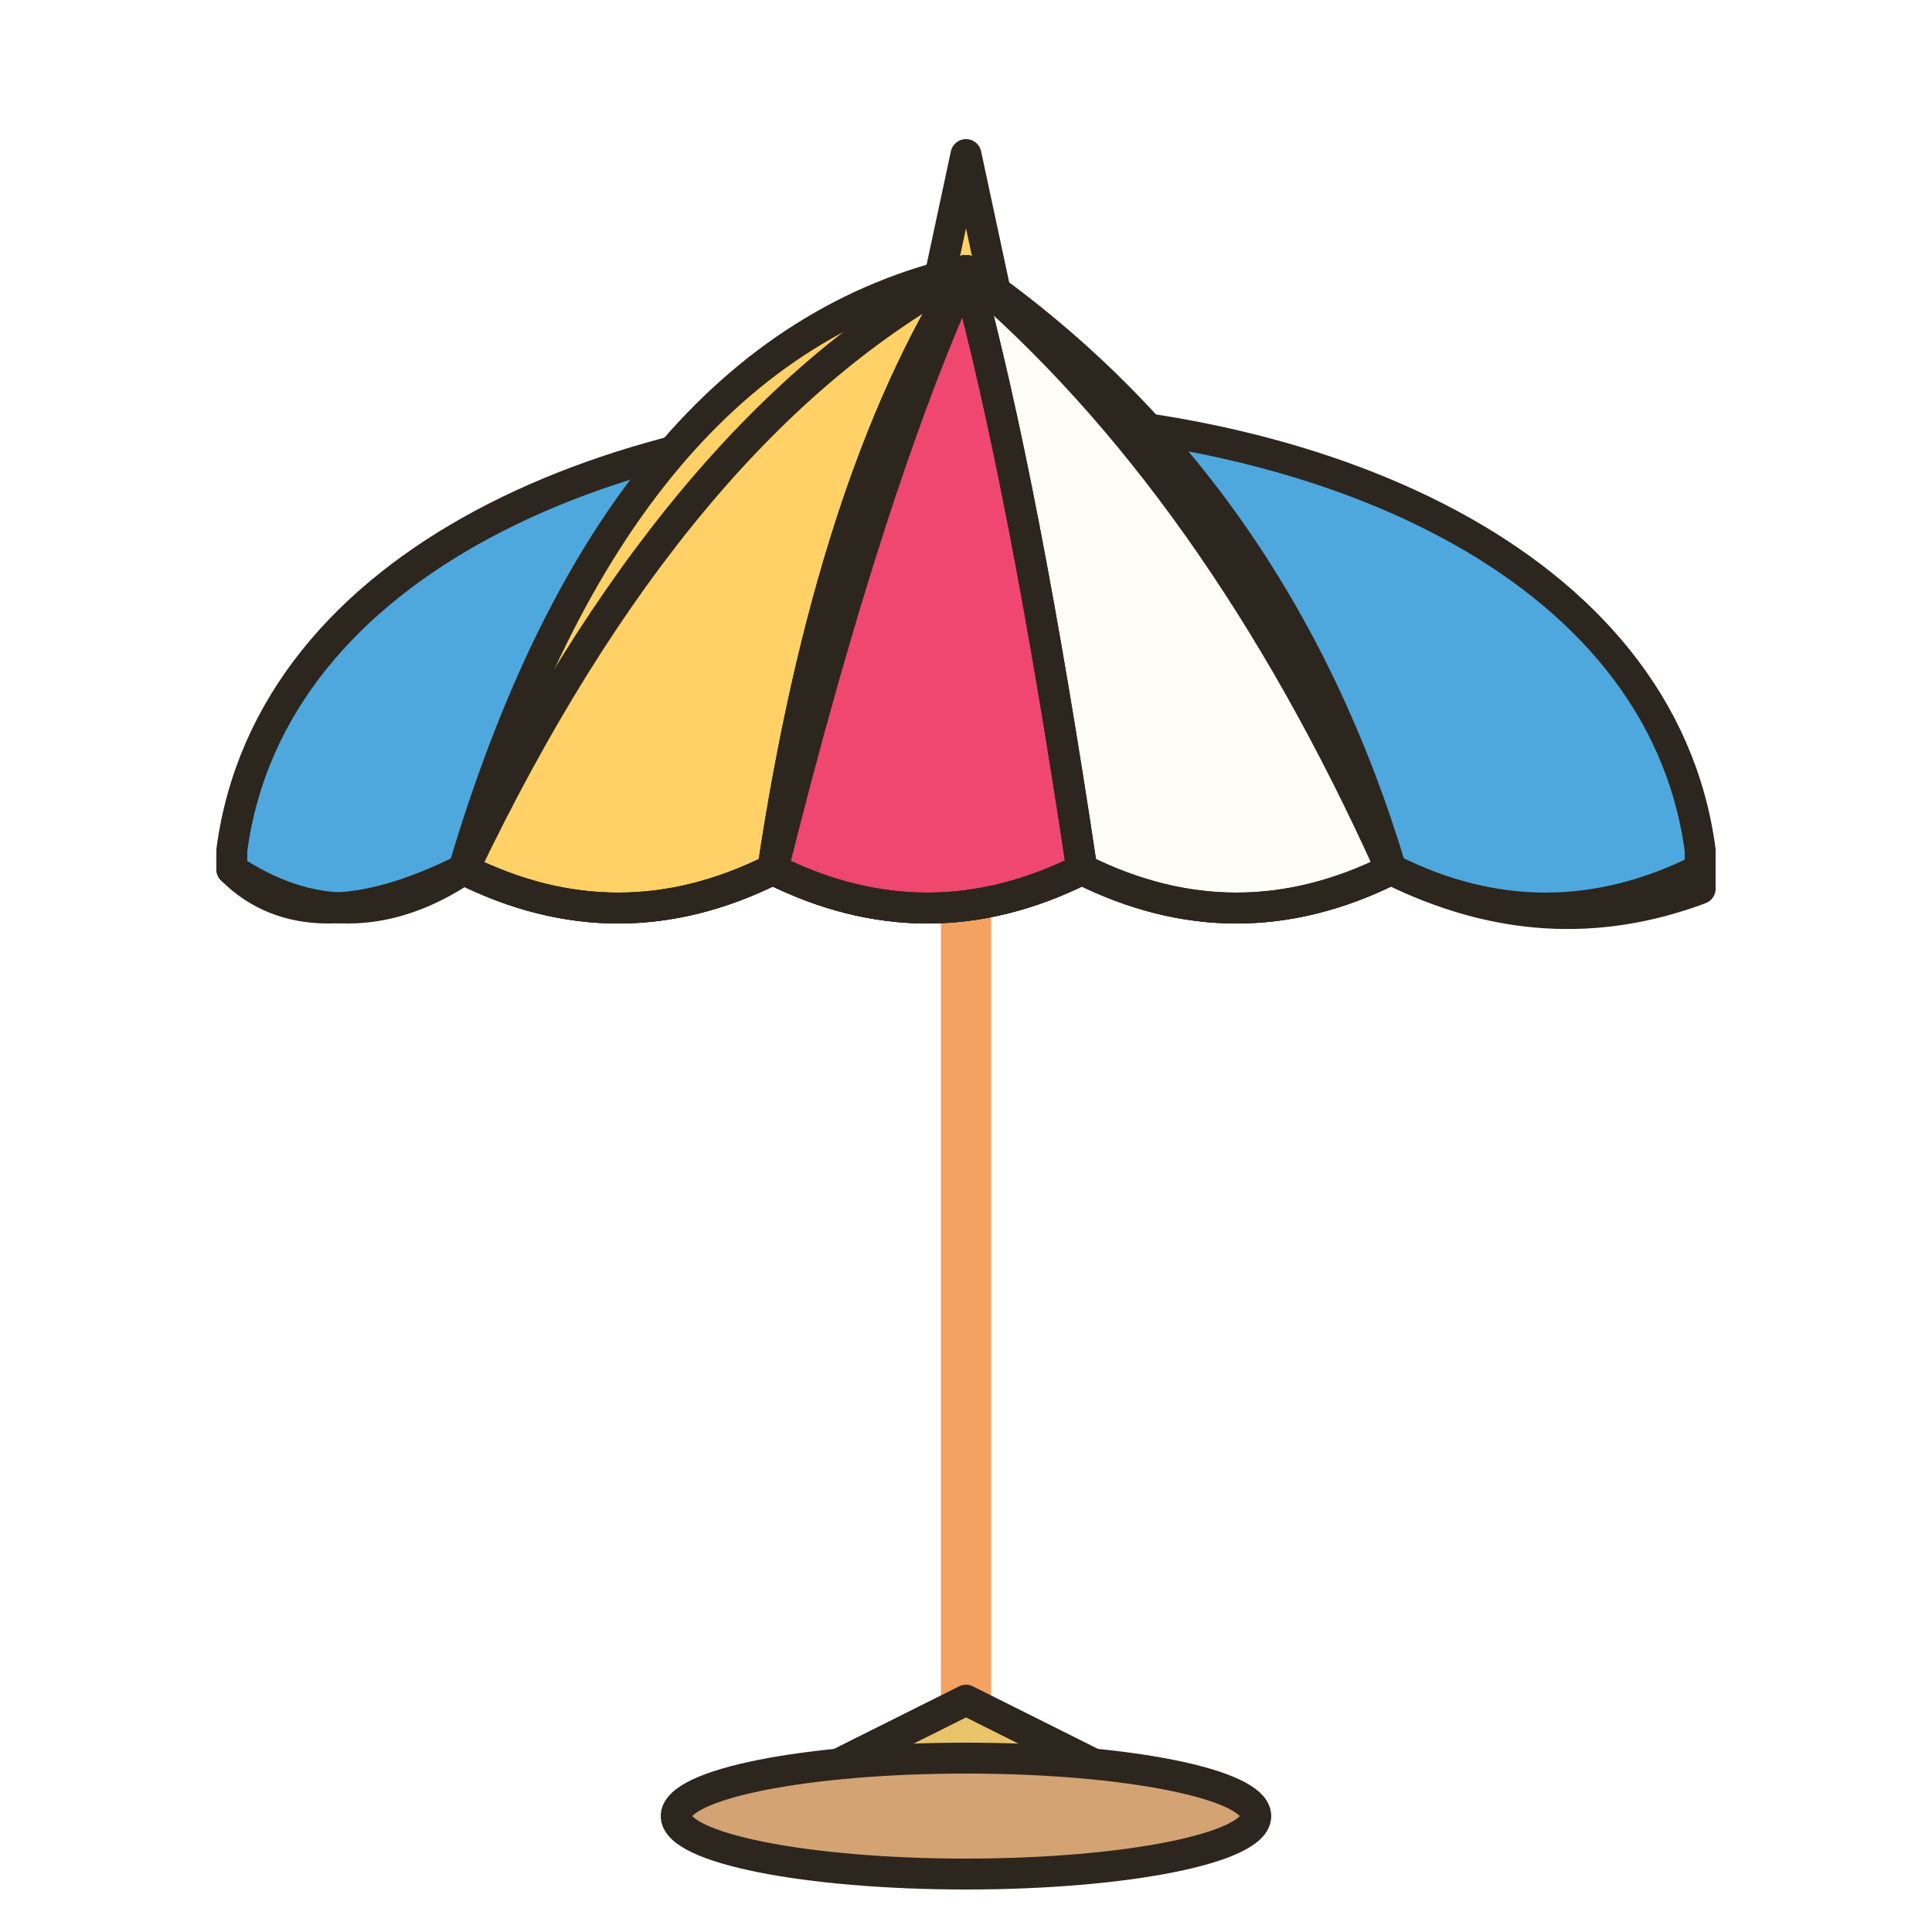
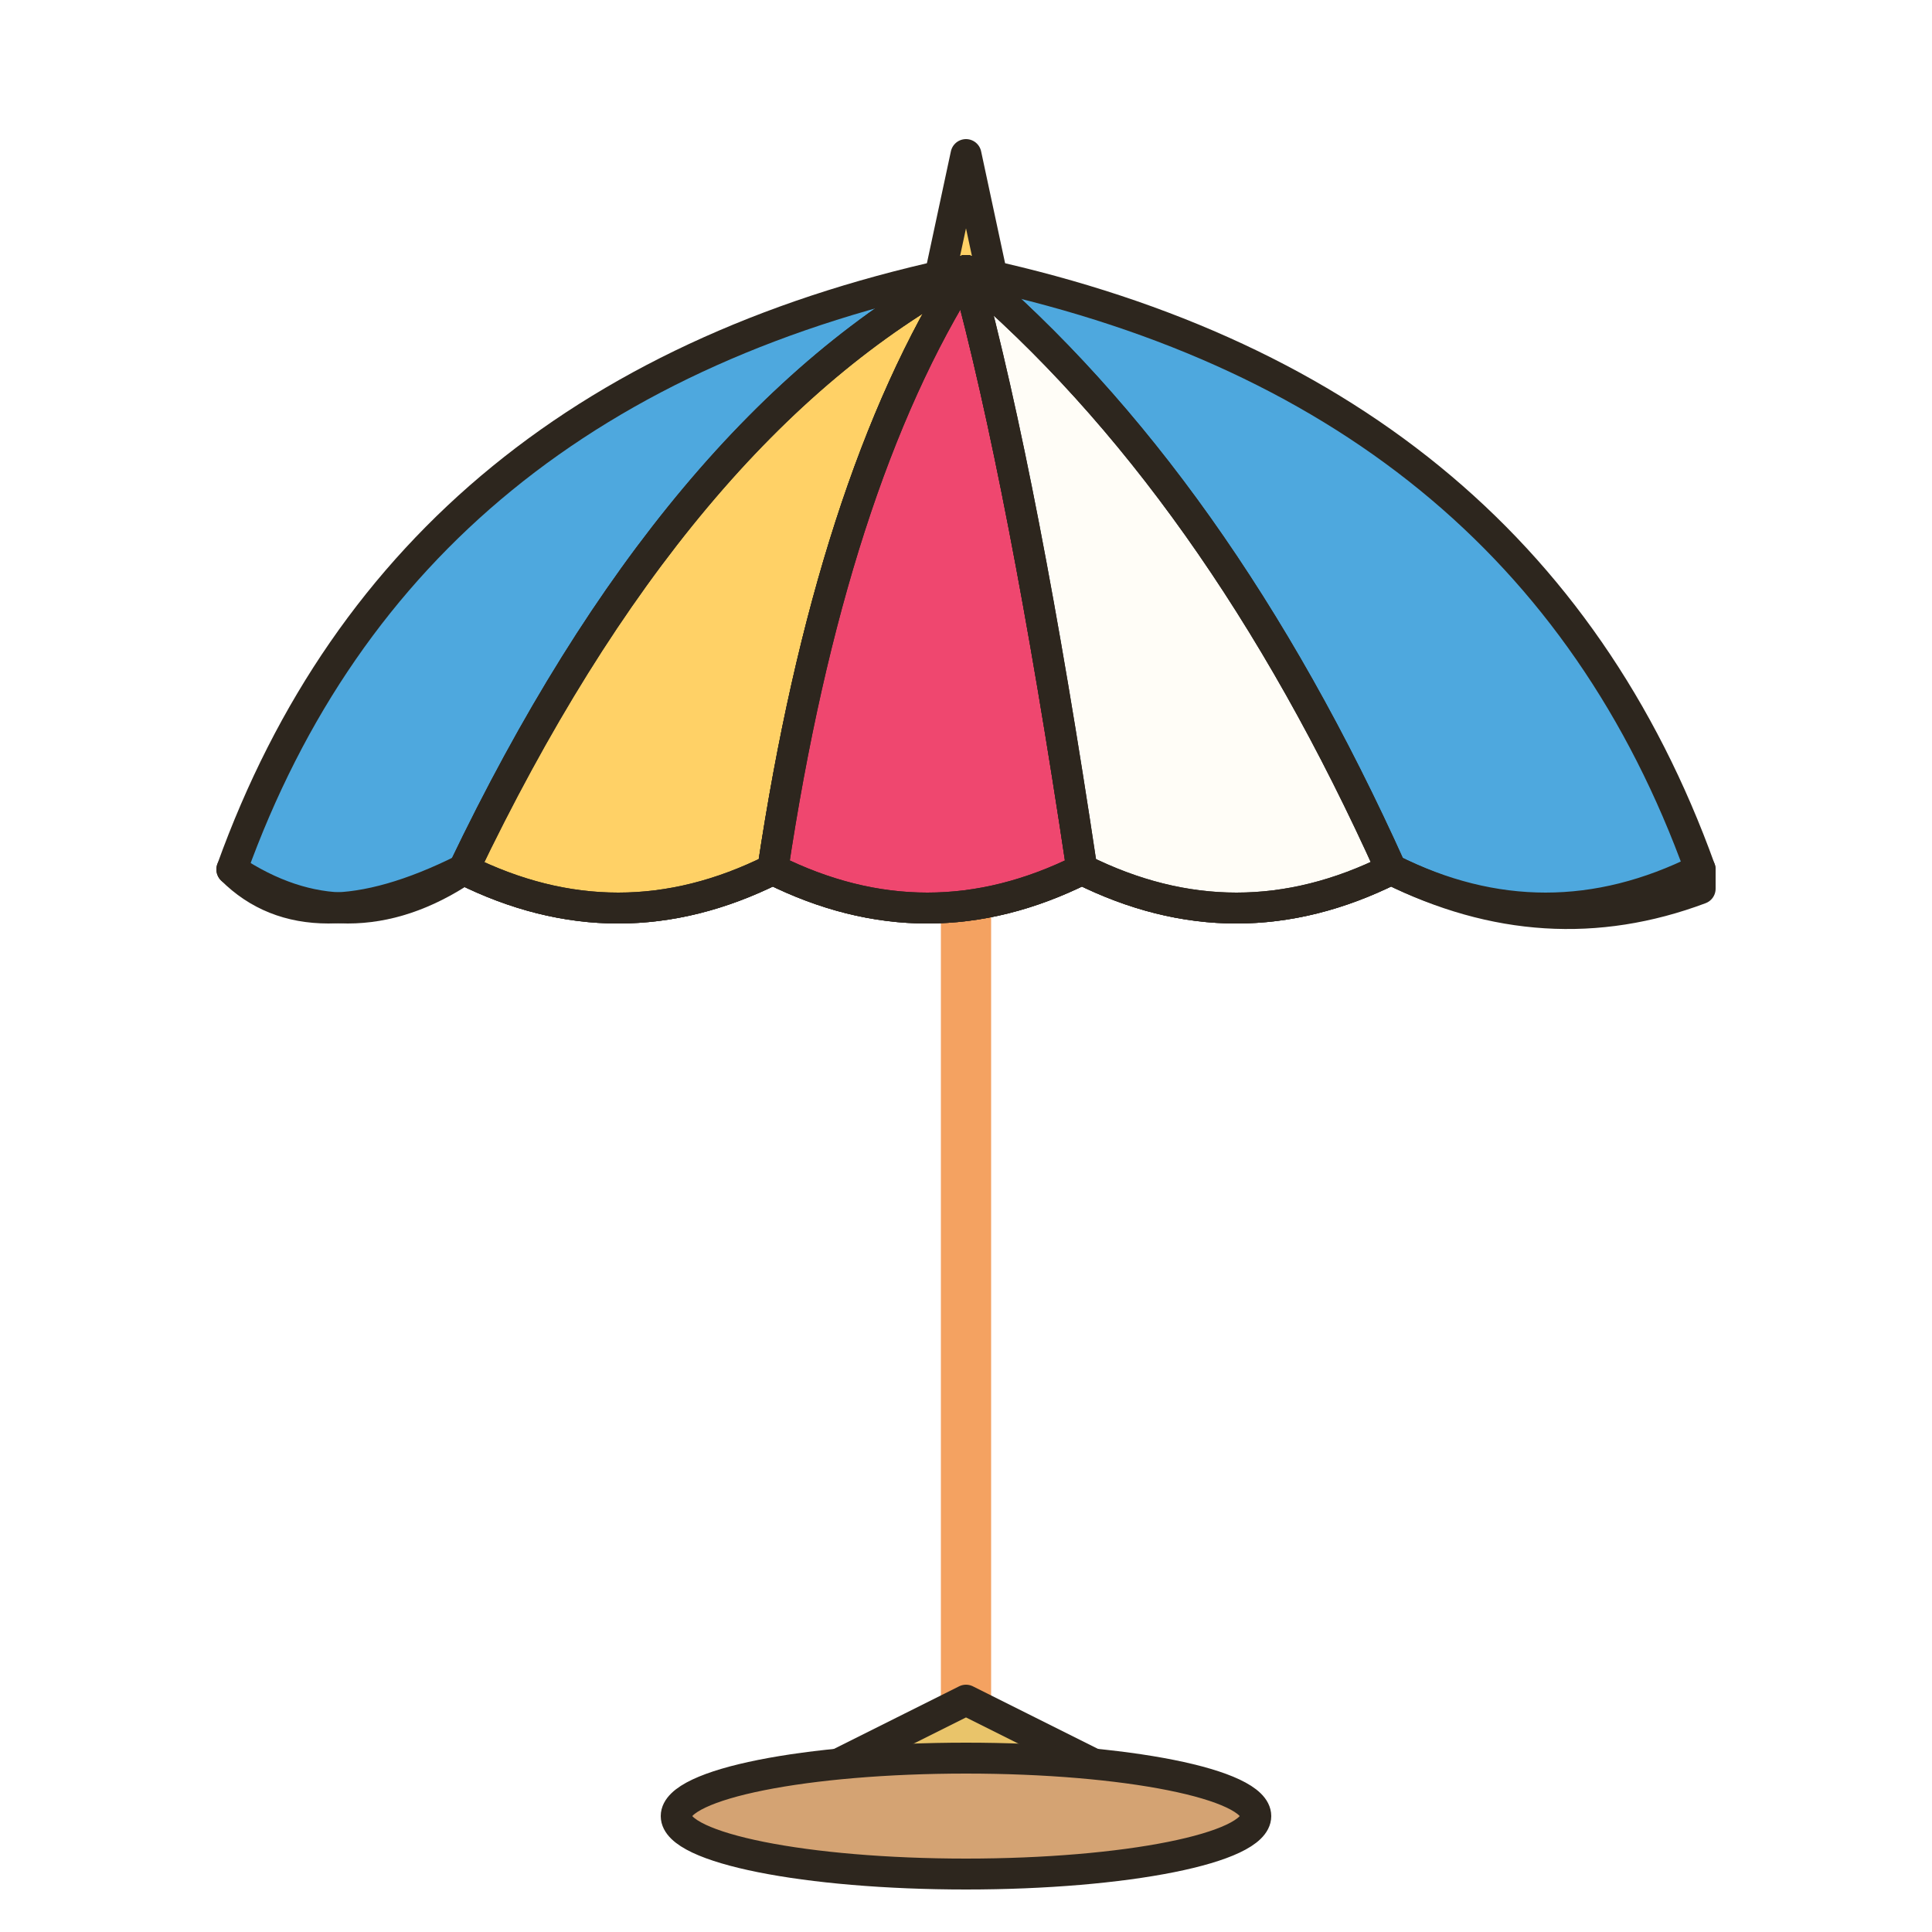
<svg xmlns="http://www.w3.org/2000/svg" viewBox="0 0 1000 1000" data-asset-id="prop_umbrella">
  <g id="prop" stroke="#2d261e" stroke-width="16" stroke-linejoin="round" stroke-linecap="round">
    <line x1="500" y1="200" x2="500" y2="920" stroke="#f4a261" stroke-width="26" />
    <polygon points="380,940 500,880 620,940" fill="#e9c46a" />
    <ellipse cx="500" cy="940" rx="150" ry="30" fill="#d4a373" />
    <polygon points="500,80 485,150 515,150" fill="#ffd166" />
-     <path d="M120 440 C160 140 840 140 880 440 L880 460 Q800 490 720 450 Q640 490 560 450 Q480 490 400 450 Q320 490 240 450 Q160 490 120 450 Z" fill="#4ea8de" />
-     <path d="M500 140 Q320 180 240 450 Q320 490 400 450 Q430 250 500 140 Z" fill="#ffd166" />
-     <path d="M500 140 Q450 250 400 450 Q480 490 560 450 Q530 250 500 140 Z" fill="#ef476f" />
-     <path d="M500 140 Q530 250 560 450 Q640 490 720 450 Q660 250 500 140 Z" fill="#fffdf7" />
+     <path d="M120 450 Q210 200 500 140 Q790 200 880 450 L880 460 Q800 490 720 450 Q640 490 560 450 Q480 490 400 450 Q320 490 240 450 Q160 490 120 450 Z" fill="#4ea8de" />
+     <path d="M500 140 Q350 220 240 450 Q320 490 400 450 Q430 250 500 140 Z" fill="#ffd166" />
+     <path d="M500 140 Q430 250 400 450 Q480 490 560 450 Q530 250 500 140 Z" fill="#ef476f" />
+     <path d="M500 140 Q530 250 560 450 Q640 490 720 450 Q630 250 500 140 Z" fill="#fffdf7" />
    <path d="M500 140 Q350 220 240 450" fill="none" stroke="#2d261e" stroke-width="16" />
    <path d="M500 140 Q430 250 400 450" fill="none" stroke="#2d261e" stroke-width="16" />
    <path d="M500 140 Q530 250 560 450" fill="none" stroke="#2d261e" stroke-width="16" />
    <path d="M500 140 Q630 250 720 450" fill="none" stroke="#2d261e" stroke-width="16" />
    <path d="M120 450 Q180 490 240 450 Q320 490 400 450 Q480 490 560 450 Q640 490 720 450 Q800 490 880 450" fill="none" stroke="#2d261e" stroke-width="16" />
  </g>
</svg>
